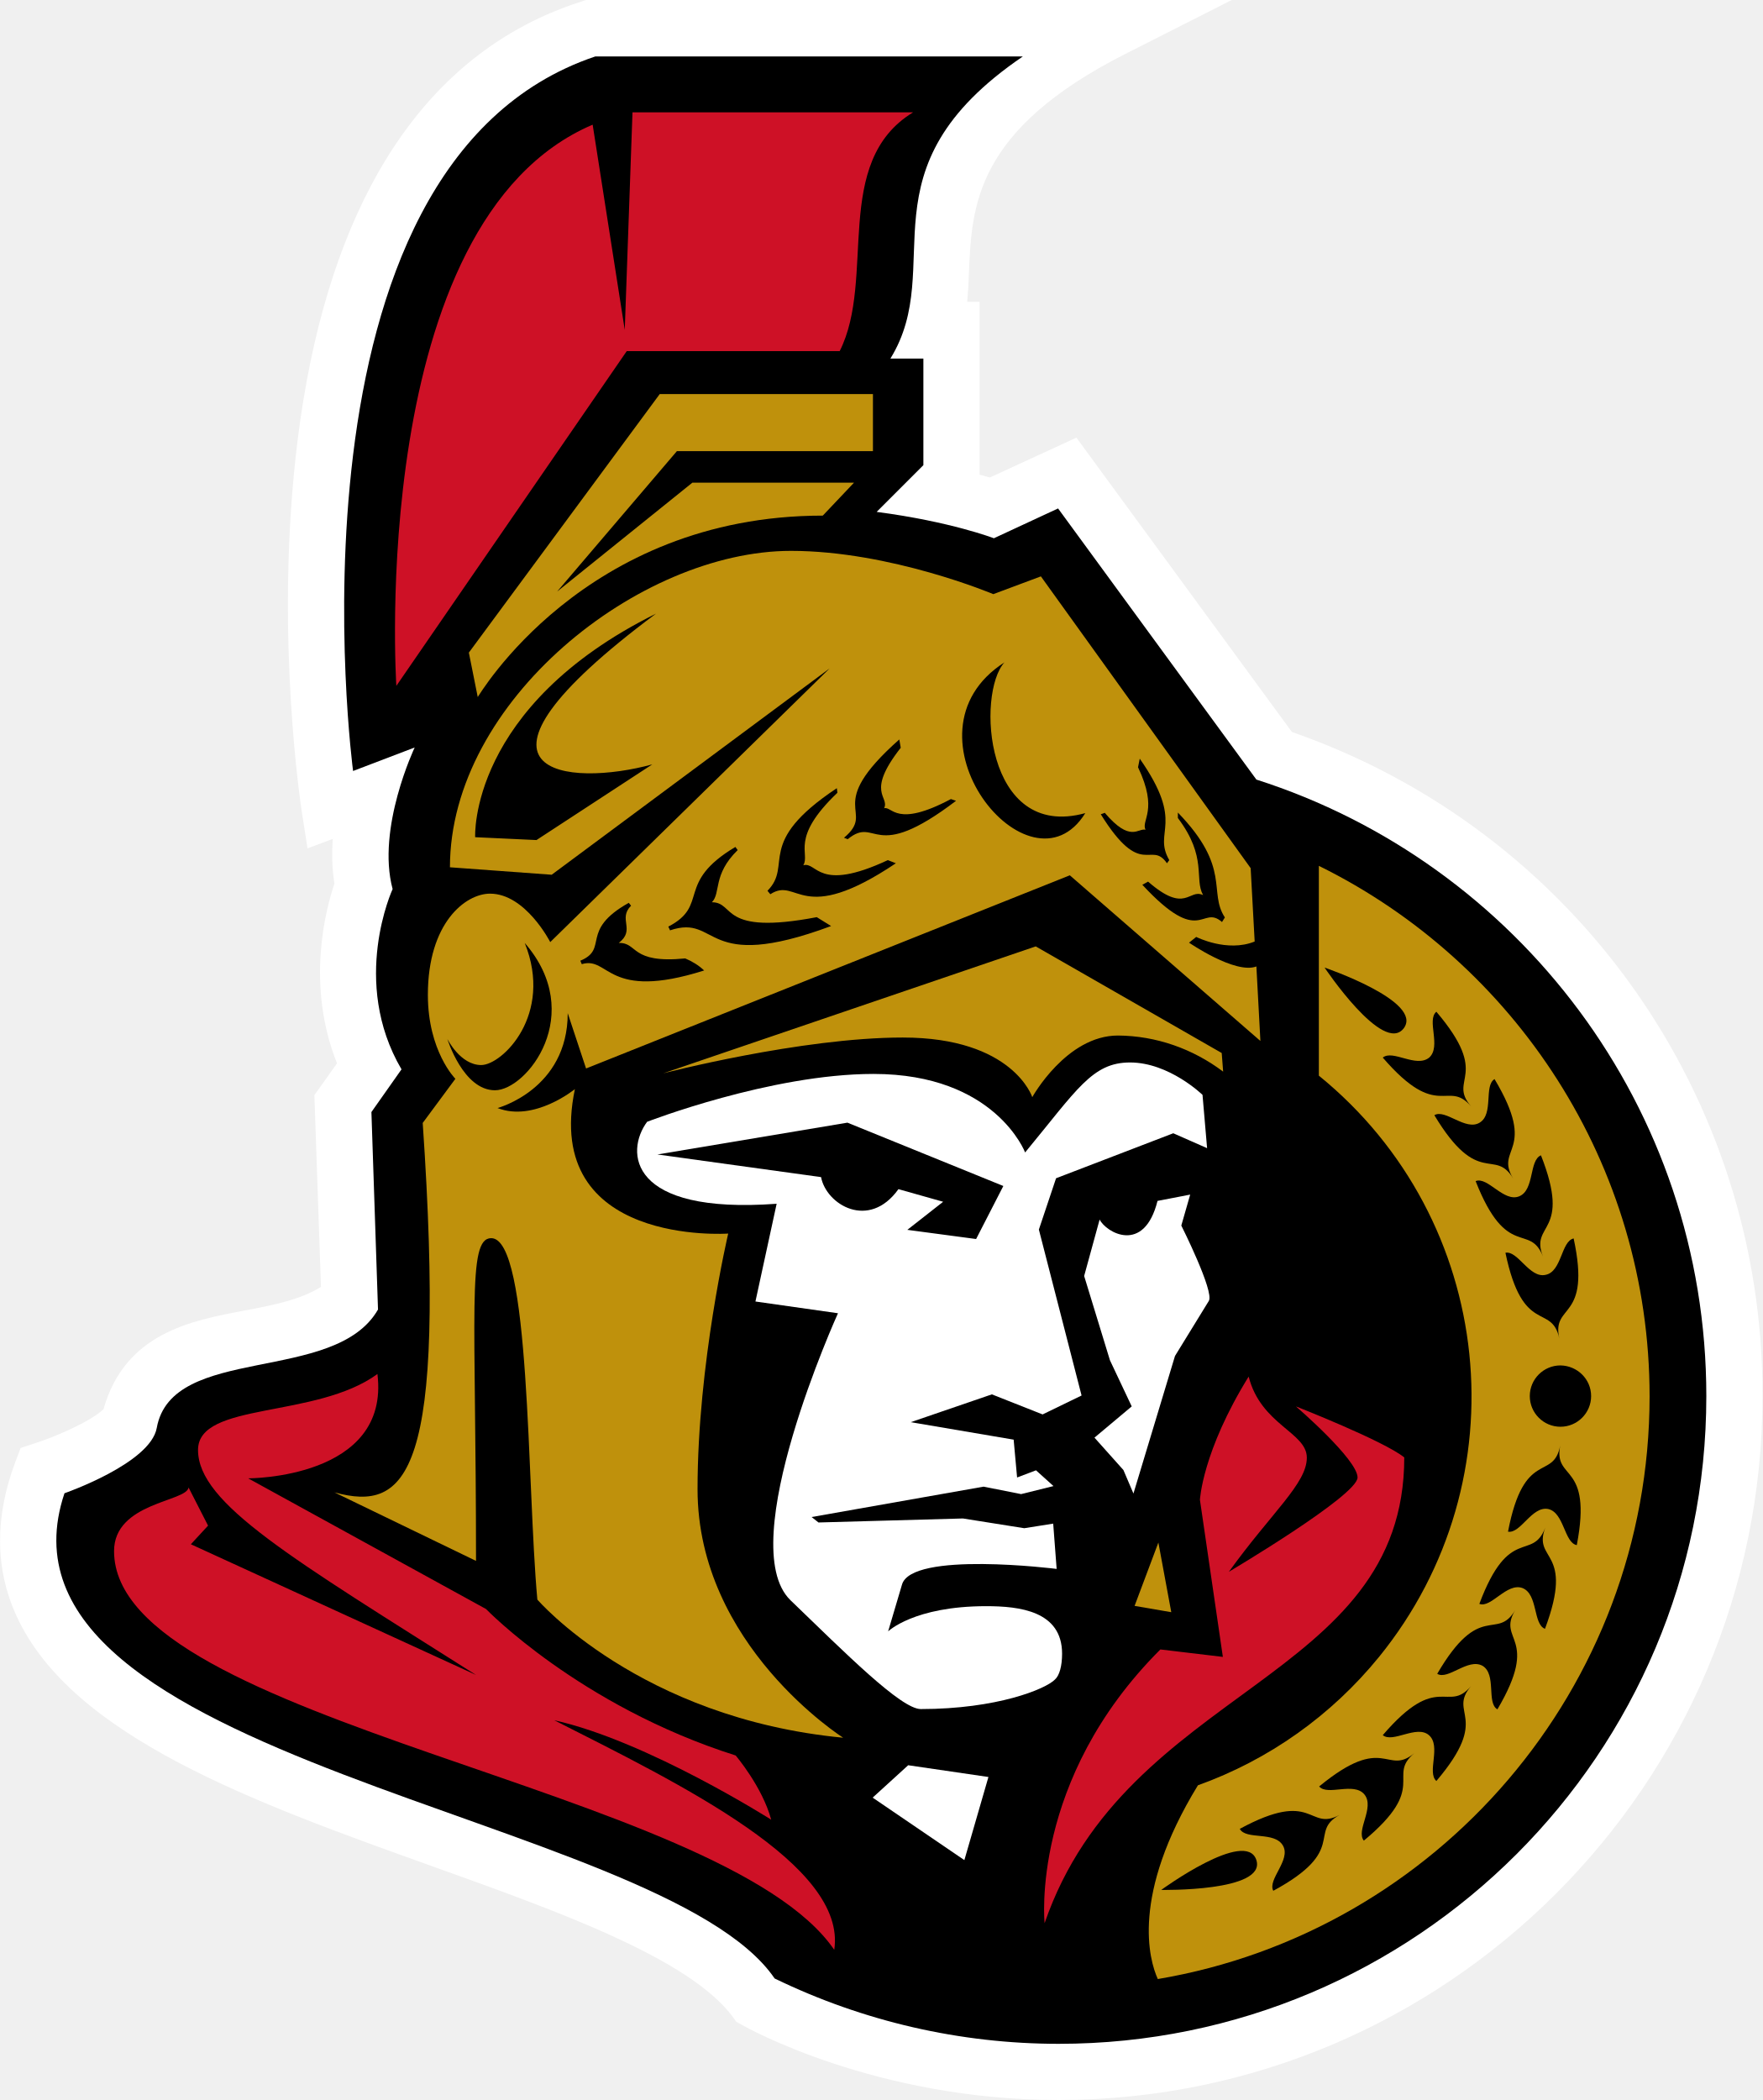
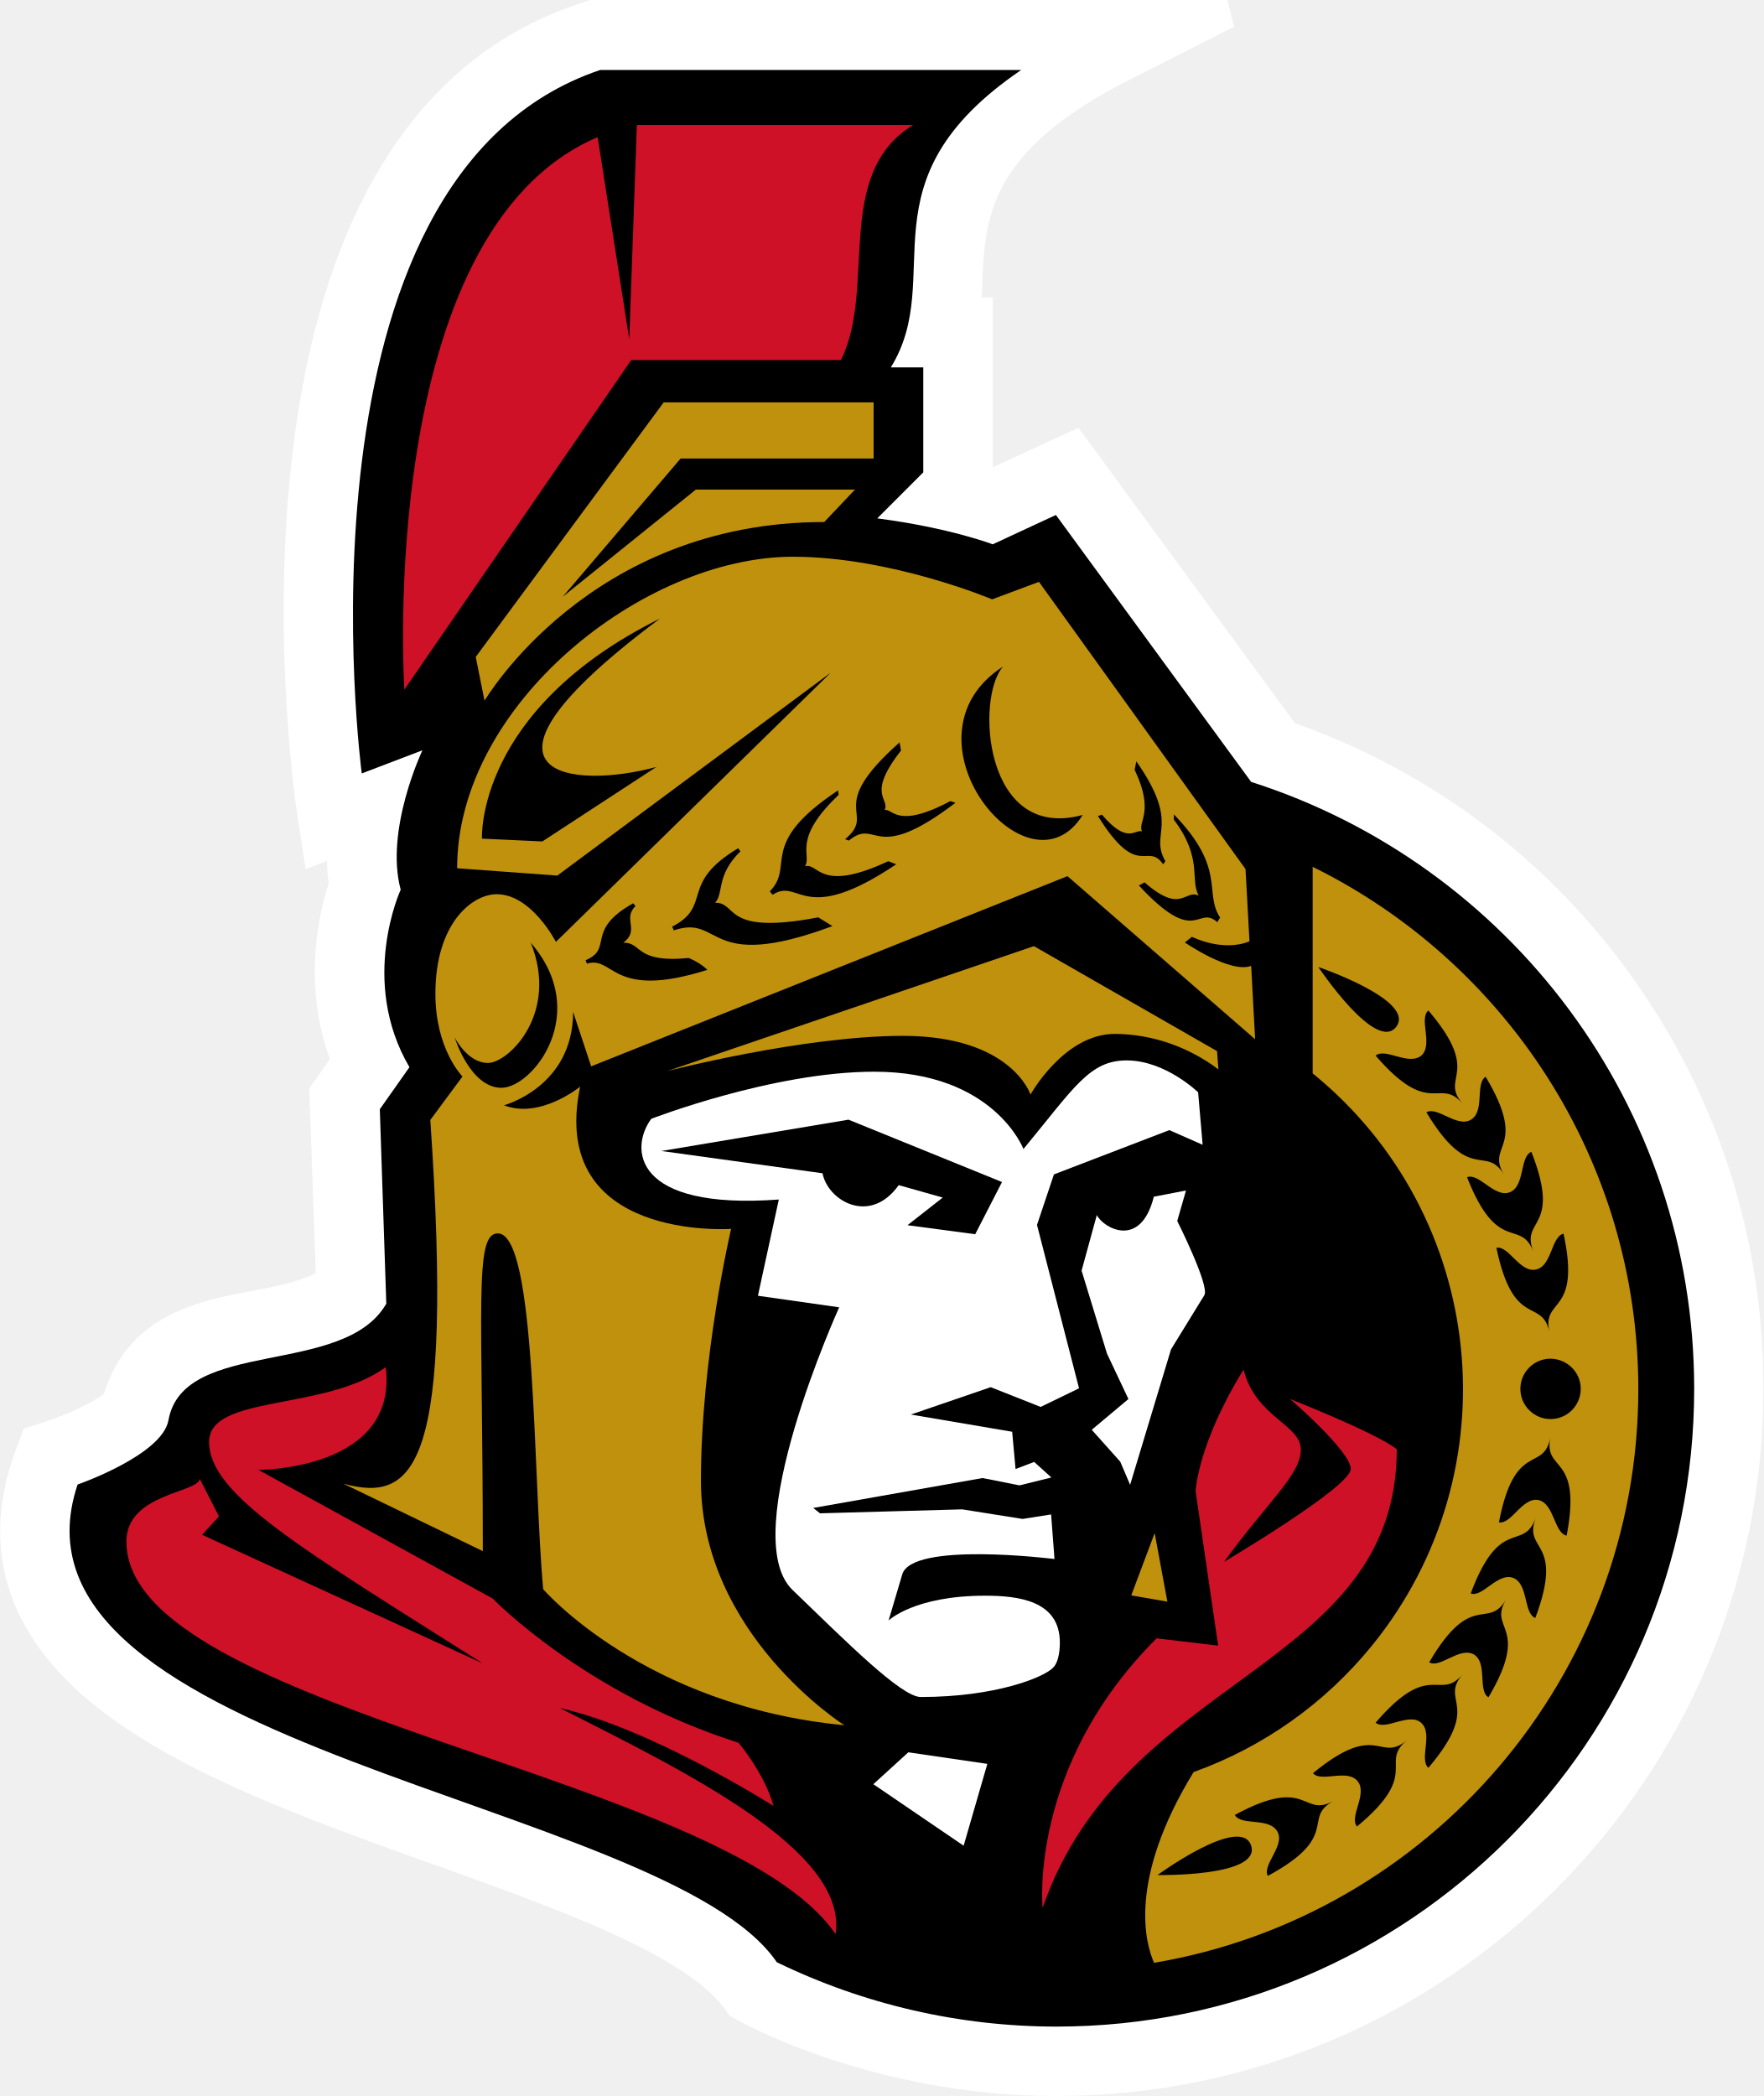
- <svg xmlns="http://www.w3.org/2000/svg" xmlns:xlink="http://www.w3.org/1999/xlink" version="1.1" id="Layer_1" x="0px" y="0px" width="615px" height="732.7px" viewBox="0 0 615 732.7" style="enable-background:new 0 0 615 732.7;" xml:space="preserve">
+ <svg xmlns="http://www.w3.org/2000/svg" xmlns:xlink="http://www.w3.org/1999/xlink" version="1.1" id="Layer_1" x="0px" y="0px" width="625px" height="742.8px" viewBox="0 0 625 742.8" style="enable-background:new 0 0 625 742.8;" xml:space="preserve">
  <style type="text/css">
	.st0{fill:#FFFFFF;}
	.st1{clip-path:url(#SVGID_2_);}
	.st2{fill:#CE1126;}
	.st3{fill:#BF910C;}
</style>
  <g>
-     <path class="st0" d="M369.4,732.7c-63.8,0-108.8-25.2-110.7-26.3l-1.8-1l-1.2-1.7c-15.3-20.5-60.9-36.8-105-52.6   C89,629,25.2,606.1,5.8,563.9c-7.6-16.5-7.7-34.8-0.3-54.2l1.7-4.5l4.6-1.5c7.5-2.4,19.6-7.6,24.3-12c7.5-26.5,30.4-30.9,49-34.4   c10-1.9,19.5-3.7,26.9-8.3l-2.3-66.9l7.9-11.1c-11-27.5-3.9-53.9-0.9-62.7c-0.9-5.4-0.9-10.8-0.6-15.6l-8.8,3.3l-1.9-12.2   c-0.4-2.4-9.2-60.1-2.3-123.8c4.1-37.9,13-70,26.4-95.3c17.3-32.7,42.1-54.3,73.8-64.3l1.5-0.5H430l-37.3,18.9   c-52.5,26.6-53.6,53-54.6,76.2c-0.1,3.5-0.3,6.9-0.6,10.3h4.3v60.3c1.2,0.3,2.4,0.7,3.6,1l30.2-13.9l75.2,102.7   c98.6,34.3,164.5,127,164.2,231.7C615,622.5,504.8,732.7,369.4,732.7z" />
-     <path class="st0" d="M444.6,263.9l-72.2-98.6L346,177.4c-6.6-2.1-13.3-3.8-20.2-5.2l5.9-6v-50.9h-6.6c9.2-23.3-13.9-66.4,63-105.4   h-182c-127.3,40-91,272.3-91,272.3l13.7-5.2c0,0-5.3,16.4-1.9,32c0,0-13.2,31.8,2,63l-9.2,13l2.4,68.8c-24,20.9-68.2,5-76.9,42.6   c-7.1,9.5-30.4,16.8-30.4,16.8C-27.3,623.6,218,636.5,263.7,697.7c0,0,43.8,25,105.7,25c129.8,0,235.6-105.6,235.6-235.6   C605.2,385.9,540.6,295.9,444.6,263.9z" />
+     <path class="st0" d="M374.4,742.8c-65.8,0-112.7-26.7-113.2-27l-2.7-1.5l-1.8-2.6c-14.4-19.2-59.1-35.2-102.3-50.7l-0.3-0.1   C91.4,638.5,26.6,615.3,6.3,571.1c-8.2-17.8-8.3-37.3-0.4-58.1l2.5-6.7l6.9-2.2c7.3-2.3,17.1-6.7,21.5-10.1   c8.8-28.3,34-33,52.4-36.5c8.4-1.6,16.4-3.1,22.7-6.3l-2.3-65.5l7.3-10.3c-9.7-26.7-3.9-51.6-0.4-62.4c-0.4-2.5-0.6-5.1-0.6-7.9   l-7.6,2.9l-2.8-18.3c-0.1-0.5-9.4-59.6-2.3-125.1c4.2-38.5,13.2-71.2,27-97.1c17.9-33.9,43.7-56.3,76.7-66.7L209,0h226l2.3,9.5   L400,28.4c-49.9,25.3-50.9,49-51.9,71.9c0,1.7-0.1,3.4-0.2,5.1h3.9v60.2l30.4-14l76.7,104.7c48.8,17.3,90.3,48.7,120.1,90.8   c30.2,42.6,46.1,92.8,45.9,145.2C625,630.4,512.6,742.8,374.4,742.8z" />
+     <path class="st0" d="M374.4,737.8c-63.8,0-108.8-25.2-110.7-26.3l-1.8-1l-1.2-1.7c-15.3-20.5-60.9-36.8-105-52.6   C94,634.1,30.2,611.2,10.8,569c-7.6-16.5-7.7-34.8-0.3-54.2l1.7-4.5l4.6-1.5c7.5-2.4,19.6-7.6,24.3-12c7.5-26.5,30.4-30.9,49-34.4   c10-1.9,19.5-3.7,26.9-8.3l-2.3-66.9l7.9-11.1c-11-27.5-3.9-53.9-0.9-62.7c-0.9-5.4-0.9-10.8-0.6-15.6l-8.8,3.3l-1.9-12.2   c-0.4-2.4-9.2-60.1-2.3-123.8c4.1-37.9,13-70,26.4-95.3c17.3-32.7,42.1-54.3,73.8-64.3l1.5-0.5H435l-37.3,18.9   c-52.5,26.6-53.6,53-54.6,76.2c-0.1,3.5-0.3,6.9-0.6,10.3h4.3v60.3c1.2,0.3,2.4,0.7,3.6,1l30.2-13.9l75.2,102.7   c98.6,34.3,164.5,127,164.2,231.7C620,627.6,509.8,737.8,374.4,737.8z" />
+     <path class="st0" d="M449.6,269l-72.2-98.6L351,182.5c-6.6-2.1-13.3-3.8-20.2-5.2l5.9-6v-50.9h-6.6c9.2-23.3-13.9-66.4,63-105.4   h-182c-127.3,40-91,272.3-91,272.3l13.7-5.2c0,0-5.3,16.4-1.9,32c0,0-13.2,31.8,2,63l-9.2,13l2.4,68.8c-24,20.9-68.2,5-76.9,42.6   c-7.1,9.5-30.4,16.8-30.4,16.8C-22.3,628.7,223,641.6,268.7,702.8c0,0,43.8,25,105.7,25c129.8,0,235.6-105.6,235.6-235.6   C610.2,391,545.6,301,449.6,269z" />
  </g>
  <g>
-     <defs>
-       <rect id="SVGID_1_" x="10" y="19.7" width="585.5" height="693.5" />
-     </defs>
-     <clipPath id="SVGID_2_">
-       <use xlink:href="#SVGID_1_" style="overflow:visible;" />
-     </clipPath>
-     <g class="st1">
-       <path d="M438.4,272l-69.2-94.6l-22.4,10.4c0,0-15-5.8-40.9-9.2l16.3-16.3v-37.2h-11.5c20-32.5-11.5-66.1,46.2-105.4H207.7    C95.1,57.6,123.2,269,123.2,269l21.5-8.2c0,0-13.4,28.2-7.7,49.4c0,0-14.9,32.2,3.1,62.9L129.6,388l2.3,68.9    c-15,26.2-71.9,11.9-77.2,41.3C52.5,510.6,22.5,521,22.5,521C-9,614.8,230.8,632.4,270.3,690.3c30.9,15,64.8,22.8,99.1,22.8    c124.8,0,226-101.2,226-226C595.4,386.4,529.5,301.1,438.4,272z" />
+     <g>
+       <defs>
+         <rect id="SVGID_1_" x="15" y="24.8" width="585.5" height="693.5" />
+       </defs>
+       <clipPath id="SVGID_2_">
+         <use xlink:href="#SVGID_1_" style="overflow:visible;" />
+       </clipPath>
+       <g class="st1">
+         <path d="M443.4,277.1l-69.2-94.6l-22.4,10.4c0,0-15-5.8-40.9-9.2l16.3-16.3v-37.2h-11.5c20-32.5-11.5-66.1,46.2-105.4H212.7     c-112.6,37.9-84.5,249.3-84.5,249.3l21.5-8.2c0,0-13.4,28.2-7.7,49.4c0,0-14.9,32.2,3.1,62.9l-10.5,14.9l2.3,68.9     c-15,26.2-71.9,11.9-77.2,41.3c-2.2,12.4-32.2,22.8-32.2,22.8C-4,619.9,235.8,637.5,275.3,695.4c30.9,15,64.8,22.8,99.1,22.8     c124.8,0,226-101.2,226-226C600.4,391.5,534.5,306.2,443.4,277.1z" />
+       </g>
    </g>
  </g>
-   <path class="st2" d="M452.2,490.7c0,0,21.5,18.5,21.5,24.8s-44.9,32.9-44.9,32.9c15-20.8,27.2-30.8,27.2-39.8  c0-8.9-16-11.4-20.3-28.3c-16.2,26.2-17,43-17,43l8,54.8l-21.8-2.6c-45.6,45.5-40.4,95.5-40.4,95.5C393.1,588,490,586.8,490,508.5  C482.8,502.7,452.2,490.7,452.2,490.7z M193.4,600.2c32.4,7.2,75.7,34.7,75.7,34.7c-3.1-11.5-12.4-22.4-12.4-22.4  c-54.5-17.3-87.1-51.1-87.1-51.1l-83-45.6c0,0,49.6,0.2,45.1-36.4c-21.5,15.7-62.6,9.6-62.6,26.5c0,18.7,32.6,37.7,97,78.5  l-99.5-45.6l6-6.5l-6.8-13.3c-0.7,5-26,5.2-26,22.2c0,60,212.4,82.3,251.3,139.1C295.6,650.7,237.6,622.6,193.4,600.2L193.4,600.2z   M218,115.1l-11.2-71.6c-79.1,33.7-68.5,195.8-68.5,195.8l80.4-116.8H293c12.8-25.4-2.9-65.9,25.6-83.3h-97.9L218,115.1z" />
-   <path class="st0" d="M363.8,493.5l13.6-6.6L362.5,429l6-17.9l40.9-15.7l11.8,5.2l-1.6-18.6c0,0-11.6-11.3-25.3-11.3  c-13.2,0-18.5,9.5-36.6,31.4c0,0-10.4-27.4-52.9-27.4c-35.9,0-79,16.7-79,16.7c-7.7,10.4-6.6,32.4,45.2,28.6l-7.4,34.1l28.8,4.1  c0,0-36.6,80.6-16.6,100.1c19.1,18.4,38.6,38,45.5,38c26.6,0,43.6-7,46.8-10.3c1.6-1.4,2.5-4.8,2.5-9c0-14.9-14.8-16.6-26.5-16.6  c-25.2,0-34.2,8.8-34.2,8.8l4.8-16.2c3.1-12,54-5.6,54-5.6l-1.2-15.8l-10.1,1.6l-21.4-3.4l-50.4,1.4l-2.4-1.9l60-10.6l13.1,2.6  l11.3-2.8l-6.1-5.5l-6.6,2.5l-1.2-13.2l-35.9-6.1l28.3-9.7L363.8,493.5z" />
-   <path class="st0" d="M304.5,627.2l32,21.8l8.4-29l-28-4.1L304.5,627.2z M415.3,416.8l-11.4,2.2c-4.7,18.8-18,11-20.2,6.5l-5.4,19.7  l9,29.4l7.6,16.1l-13,10.9l10.1,11.3l3.5,8.2l14.5-48l11.8-19.2c2-3.2-9.6-26.3-9.6-26.3L415.3,416.8z" />
-   <path class="st3" d="M287.1,179.9l10.9-11.5h-56.4l-47.2,38l41.8-49h68.4v-19.9h-74.4l-66.6,90.2l3.1,15.5  C166.8,243.3,203.5,179.9,287.1,179.9z M426.3,367.4l-64.9-37.2l-130,44.3c0,0,48.1-12.5,83.6-12.5c38.5,0,45.2,20.8,45.2,20.8  s11.9-21.5,29.9-21.5c13.3,0.1,26.1,4.6,36.7,12.6L426.3,367.4z" />
-   <path class="st3" d="M460.2,302.1v73.2c61.8,50.2,71.2,141,21,202.8c-16.6,20.4-38.4,35.9-63.2,44.8c-23.5,38.4-17,61-14,67.6  c97.2-16.4,171.6-101.3,171.6-203.3C575.6,406,528.4,335.7,460.2,302.1z M404.2,538.2l-8.3,22.1l12.8,2.2L404.2,538.2z M243.4,519.6  c0-43.8,10.7-89.2,10.7-89.2s-65,4.6-53.5-50.4c0,0-14.2,11.6-27,6.6c0,0,24.5-6.5,24.5-33.1l6.4,19.3l168.8-67.4l66.5,57.8l-1.4-26  c-7.4,2.8-23.5-8.3-23.5-8.3l2.5-2c0,0,10.8,5.5,20.4,1.6l-1.4-25.6l-73.2-101.8l-16.6,6.2c0,0-35.8-15.1-70.6-15.1  c-53,0-119,52.4-119,110.4l35.5,2.6l97-72L192,328.7c0,0-8.6-16.9-21-16.9c-8.6,0-21.7,10.2-21.7,35.3c0,19.7,9.6,29.3,9.6,29.3  l-11.4,15.4c8.4,123.2-5.5,135.8-30.8,128.9l49.4,23.9c0-86.3-3.2-112.6,5.3-112.6c13.8,0,12.4,85.8,16.1,126.1  c0,0,35.6,41.4,106.7,48.2C294.1,606.2,243.4,574.1,243.4,519.6L243.4,519.6z" />
-   <path d="M290,323.1l-5-3.1c-34.1,6.5-28.3-5.2-36.6-5.2c3.2-3.2,0.2-9.6,9-18.2l-0.8-1.1c-21.1,12.6-8.9,20.3-23.4,27.8l0.6,1.3  C251.1,318.8,244.8,339.9,290,323.1z" />
-   <path d="M183.1,329c10.1,25.1-7.9,42.6-15.2,42.6s-11.8-9.1-11.8-9.1s5.5,17.9,16.6,17.9S204.7,353.9,183.1,329z M245.7,338.6  c-1.9-1.8-4.2-3.2-6.6-4.2c-19.3,1.9-16.4-5.6-23.2-5.4c6-4.6-0.4-8.3,4.3-13l-0.8-1c-17.3,9.7-6.8,16-16.9,20.2l0.5,1.2  C212.7,333.5,211.6,349.4,245.7,338.6z M312.6,301.2l-2.8-1.1c-24.6,11.5-24.6,0.4-29.5,1.8c2.5-4.2-4.8-9.4,11.9-25.3l-0.2-1.6  c-28.9,19.2-15.1,26.6-24.2,35.8l1,1.2C278.5,305.7,279.2,323.6,312.6,301.2z" />
-   <path d="M400.6,307.6l-2,1.1c20.5,22.1,20.6,6.7,27.8,13l1-1.6c-5.9-9,2.4-17.2-16.4-36.6v1.9c10.4,13.8,5.6,21.1,8.8,26.9  C414.8,309.9,413.8,319.1,400.6,307.6z M378.7,283.7c-35.2,9.7-38-41.9-28.2-52.6C311.7,256,359.4,314.8,378.7,283.7z M228.9,214.1  c-65.5,32.5-63.1,78-63.1,78l21.4,1l40.4-26.4C198.8,274.6,152.6,271,228.9,214.1L228.9,214.1z M333.6,279.4l-1.8-0.6  c-19.2,10.2-20.4,2.4-23.3,3.2c2-4.2-6.6-5.3,5.8-21.1l-0.5-2.9c-27,23.9-7.7,24.6-19.3,34.3l1.3,0.5  C306.1,284.4,304.2,301.8,333.6,279.4L333.6,279.4z" />
-   <path d="M544.4,504.4c-2.4,12.5-12.6,0.8-18.2,30c4.4,0.8,8.3-9,14-7.9c5.6,1.2,5.6,11.8,10,12.6C555.8,509.9,542,516.9,544.4,504.4  z M407.2,301.2l0.8-1.1c-5.9-10.2,5.8-12.4-10.3-35.4l-0.6,3c7.2,15.1,1,18.4,2.6,21.8c-2.6-0.7-5.2,4.7-14.2-5.9l-1.4,0.5  C398.4,307.1,401.5,293,407.2,301.2L407.2,301.2z" />
-   <path d="M555.2,487.1c0,5.9-4.8,10.7-10.7,10.7c-5.9,0-10.7-4.8-10.7-10.7c0-5.9,4.8-10.7,10.7-10.7  C550.4,476.5,555.2,481.2,555.2,487.1z" />
-   <path d="M528.7,561.8c-6.5,10.9-12.2-3.5-27.2,22.2c3.8,2.3,10.7-5.6,15.8-2.8c5,3,1.3,13,5.2,15.2  C537.6,570.8,522.2,572.7,528.7,561.8z M460.3,623.3c2.9,3.4,12.1-1.7,15.8,2.8c3.7,4.6-3.1,12.6-0.2,16.1  c22.9-19,7.8-22.3,17.6-30.5C483.7,619.8,483.3,604.4,460.3,623.3L460.3,623.3z" />
-   <path d="M500.5,389.1c15.4,25.6,21,11.2,27.5,22.1c-6.6-10.9,8.8-9.1-6.5-34.7c-3.8,2.3-0.2,12.2-5.2,15.2  C511.4,394.7,504.3,386.8,500.5,389.1z M525.3,437.1c6.1,29.2,16.1,17.4,18.8,29.9c-2.8-12.5,11.3-5.8,5-34.9  c-4.4,1-4.1,11.6-9.8,12.7C533.7,446.1,529.6,436.2,525.3,437.1L525.3,437.1z M482.5,605.4c3.5,2.9,11.8-3.7,16.1,0  c4.4,3.8-0.8,13,2.6,16c19.3-22.7,3.8-23.4,12.1-33.1C505,598,501.9,582.8,482.5,605.4z" />
-   <path d="M432.6,638.1c2.2,4,12.2,0.7,15.1,5.9c2.8,5-5.5,11.8-3.4,15.7c26.2-14.2,12-20.4,23.2-26.5  C456.3,639.2,458.8,623.9,432.6,638.1z M489.8,358.8c7.1-9.4-27.6-21.2-27.6-21.2S482.6,368.1,489.8,358.8L489.8,358.8z M513.3,386  c-8.3-9.6,7.2-10.3-12.1-33c-3.5,2.9,1.8,12.1-2.5,16c-4.6,3.7-12.7-2.9-16.2,0C501.9,391.5,505,376.4,513.3,386L513.3,386z   M539.2,533c-4.6,12-12.6-1.2-23,26.6c4.1,1.6,9.6-7.6,15.1-5.5c5.4,2.2,3.6,12.6,7.8,14.2C549.6,540.3,534.7,545,539.2,533z   M514.9,412.1c10.9,27.7,18.8,14.4,23.5,26.3c-4.7-11.9,10.2-7.6-0.7-35.3c-4.2,1.7-2.2,12.1-7.6,14.3S519.1,410.4,514.9,412.1  L514.9,412.1z" />
-   <path d="M229.4,402.8l57.1,7.9c1.8,9.6,16.7,18.6,27,4.2l15.6,4.4l-12.5,9.8l24,3.2l9.5-18.5l-54.4-22.1L229.4,402.8z M405.2,659.4  c0,0,36.7,0.7,33.2-10.4C434.8,637.8,405.2,659.4,405.2,659.4z" />
+   <path class="st2" d="M457.2,495.8c0,0,21.5,18.5,21.5,24.8s-44.9,32.9-44.9,32.9c15-20.8,27.2-30.8,27.2-39.8  c0-8.9-16-11.4-20.3-28.3c-16.2,26.2-17,43-17,43l8,54.8l-21.8-2.6c-45.6,45.5-40.4,95.5-40.4,95.5c28.6-83,125.5-84.2,125.5-162.5  C487.8,507.8,457.2,495.8,457.2,495.8z M198.4,605.3c32.4,7.2,75.7,34.7,75.7,34.7c-3.1-11.5-12.4-22.4-12.4-22.4  c-54.5-17.3-87.1-51.1-87.1-51.1l-83-45.6c0,0,49.6,0.2,45.1-36.4c-21.5,15.7-62.6,9.6-62.6,26.5c0,18.7,32.6,37.7,97,78.5  l-99.5-45.6l6-6.5l-6.8-13.3c-0.7,5-26,5.2-26,22.2c0,60,212.4,82.3,251.3,139.1C300.6,655.8,242.6,627.7,198.4,605.3L198.4,605.3z   M223,120.2l-11.2-71.6c-79.1,33.7-68.5,195.8-68.5,195.8l80.4-116.8H298c12.8-25.4-2.9-65.9,25.6-83.3h-97.9L223,120.2z" />
+   <path class="st0" d="M368.8,498.6l13.6-6.6l-14.9-57.9l6-17.9l40.9-15.7l11.8,5.2l-1.6-18.6c0,0-11.6-11.3-25.3-11.3  c-13.2,0-18.5,9.5-36.6,31.4c0,0-10.4-27.4-52.9-27.4c-35.9,0-79,16.7-79,16.7c-7.7,10.4-6.6,32.4,45.2,28.6l-7.4,34.1l28.8,4.1  c0,0-36.6,80.6-16.6,100.1c19.1,18.4,38.6,38,45.5,38c26.6,0,43.6-7,46.8-10.3c1.6-1.4,2.5-4.8,2.5-9c0-14.9-14.8-16.6-26.5-16.6  c-25.2,0-34.2,8.8-34.2,8.8l4.8-16.2c3.1-12,54-5.6,54-5.6l-1.2-15.8l-10.1,1.6l-21.4-3.4l-50.4,1.4l-2.4-1.9l60-10.6l13.1,2.6  l11.3-2.8l-6.1-5.5l-6.6,2.5l-1.2-13.2l-35.9-6.1l28.3-9.7L368.8,498.6z" />
+   <path class="st0" d="M309.5,632.3l32,21.8l8.4-29l-28-4.1L309.5,632.3z M420.3,421.9l-11.4,2.2c-4.7,18.8-18,11-20.2,6.5l-5.4,19.7  l9,29.4l7.6,16.1l-13,10.9L397,518l3.5,8.2l14.5-48l11.8-19.2c2-3.2-9.6-26.3-9.6-26.3L420.3,421.9z" />
+   <path class="st3" d="M292.1,185l10.9-11.5h-56.4l-47.2,38l41.8-49h68.4v-19.9h-74.4l-66.6,90.2l3.1,15.5  C171.8,248.4,208.5,185,292.1,185z M431.3,372.5l-64.9-37.2l-130,44.3c0,0,48.1-12.5,83.6-12.5c38.5,0,45.2,20.8,45.2,20.8  s11.9-21.5,29.9-21.5c13.3,0.1,26.1,4.6,36.7,12.6L431.3,372.5z" />
+   <path class="st3" d="M465.2,307.2v73.2c61.8,50.2,71.2,141,21,202.8c-16.6,20.4-38.4,35.9-63.2,44.8c-23.5,38.4-17,61-14,67.6  c97.2-16.4,171.6-101.3,171.6-203.3C580.6,411.1,533.4,340.8,465.2,307.2z M409.2,543.3l-8.3,22.1l12.8,2.2L409.2,543.3z   M248.4,524.7c0-43.8,10.7-89.2,10.7-89.2s-65,4.6-53.5-50.4c0,0-14.2,11.6-27,6.6c0,0,24.5-6.5,24.5-33.1l6.4,19.3l168.8-67.4  l66.5,57.8l-1.4-26c-7.4,2.8-23.5-8.3-23.5-8.3l2.5-2c0,0,10.8,5.5,20.4,1.6l-1.4-25.6l-73.2-101.8l-16.6,6.2  c0,0-35.8-15.1-70.6-15.1c-53,0-119,52.4-119,110.4l35.5,2.6l97-72L197,333.8c0,0-8.6-16.9-21-16.9c-8.6,0-21.7,10.2-21.7,35.3  c0,19.7,9.6,29.3,9.6,29.3l-11.4,15.4c8.4,123.2-5.5,135.8-30.8,128.9l49.4,23.9c0-86.3-3.2-112.6,5.3-112.6  c13.8,0,12.4,85.8,16.1,126.1c0,0,35.6,41.4,106.7,48.2C299.1,611.3,248.4,579.2,248.4,524.7L248.4,524.7z" />
+   <path d="M295,328.2l-5-3.1c-34.1,6.5-28.3-5.2-36.6-5.2c3.2-3.2,0.2-9.6,9-18.2l-0.8-1.1c-21.1,12.6-8.9,20.3-23.4,27.8l0.6,1.3  C256.1,323.9,249.8,345,295,328.2z" />
+   <path d="M188.1,334.1c10.1,25.1-7.9,42.6-15.2,42.6s-11.8-9.1-11.8-9.1s5.5,17.9,16.6,17.9S209.7,359,188.1,334.1z M250.7,343.7  c-1.9-1.8-4.2-3.2-6.6-4.2c-19.3,1.9-16.4-5.6-23.2-5.4c6-4.6-0.4-8.3,4.3-13l-0.8-1c-17.3,9.7-6.8,16-16.9,20.2l0.5,1.2  C217.7,338.6,216.6,354.5,250.7,343.7z M317.6,306.3l-2.8-1.1c-24.6,11.5-24.6,0.4-29.5,1.8c2.5-4.2-4.8-9.4,11.9-25.3l-0.2-1.6  c-28.9,19.2-15.1,26.6-24.2,35.8l1,1.2C283.5,310.8,284.2,328.7,317.6,306.3z" />
+   <path d="M405.6,312.7l-2,1.1c20.5,22.1,20.6,6.7,27.8,13l1-1.6c-5.9-9,2.4-17.2-16.4-36.6v1.9c10.4,13.8,5.6,21.1,8.8,26.9  C419.8,315,418.8,324.2,405.6,312.7z M383.7,288.8c-35.2,9.7-38-41.9-28.2-52.6C316.7,261.1,364.4,319.9,383.7,288.8z M233.9,219.2  c-65.5,32.5-63.1,78-63.1,78l21.4,1l40.4-26.4C203.8,279.7,157.6,276.1,233.9,219.2L233.9,219.2z M338.6,284.5l-1.8-0.6  c-19.2,10.2-20.4,2.4-23.3,3.2c2-4.2-6.6-5.3,5.8-21.1l-0.5-2.9c-27,23.9-7.7,24.6-19.3,34.3l1.3,0.5  C311.1,289.5,309.2,306.9,338.6,284.5L338.6,284.5z" />
+   <path d="M549.4,509.5c-2.4,12.5-12.6,0.8-18.2,30c4.4,0.8,8.3-9,14-7.9c5.6,1.2,5.6,11.8,10,12.6C560.8,515,547,522,549.4,509.5z   M412.2,306.3l0.8-1.1c-5.9-10.2,5.8-12.4-10.3-35.4l-0.6,3c7.2,15.1,1,18.4,2.6,21.8c-2.6-0.7-5.2,4.7-14.2-5.9l-1.4,0.5  C403.4,312.2,406.5,298.1,412.2,306.3L412.2,306.3z" />
+   <path d="M560.2,492.2c0,5.9-4.8,10.7-10.7,10.7s-10.7-4.8-10.7-10.7c0-5.9,4.8-10.7,10.7-10.7C555.4,481.6,560.2,486.3,560.2,492.2z  " />
+   <path d="M533.7,566.9c-6.5,10.9-12.2-3.5-27.2,22.2c3.8,2.3,10.7-5.6,15.8-2.8c5,3,1.3,13,5.2,15.2  C542.6,575.9,527.2,577.8,533.7,566.9z M465.3,628.4c2.9,3.4,12.1-1.7,15.8,2.8c3.7,4.6-3.1,12.6-0.2,16.1  c22.9-19,7.8-22.3,17.6-30.5C488.7,624.9,488.3,609.5,465.3,628.4L465.3,628.4z" />
+   <path d="M505.5,394.2c15.4,25.6,21,11.2,27.5,22.1c-6.6-10.9,8.8-9.1-6.5-34.7c-3.8,2.3-0.2,12.2-5.2,15.2  C516.4,399.8,509.3,391.9,505.5,394.2z M530.3,442.2c6.1,29.2,16.1,17.4,18.8,29.9c-2.8-12.5,11.3-5.8,5-34.9  c-4.4,1-4.1,11.6-9.8,12.7C538.7,451.2,534.6,441.3,530.3,442.2L530.3,442.2z M487.5,610.5c3.5,2.9,11.8-3.7,16.1,0  c4.4,3.8-0.8,13,2.6,16c19.3-22.7,3.8-23.4,12.1-33.1C510,603.1,506.9,587.9,487.5,610.5z" />
+   <path d="M437.6,643.2c2.2,4,12.2,0.7,15.1,5.9c2.8,5-5.5,11.8-3.4,15.7c26.2-14.2,12-20.4,23.2-26.5  C461.3,644.3,463.8,629,437.6,643.2z M494.8,363.9c7.1-9.4-27.6-21.2-27.6-21.2S487.6,373.2,494.8,363.9L494.8,363.9z M518.3,391.1  c-8.3-9.6,7.2-10.3-12.1-33c-3.5,2.9,1.8,12.1-2.5,16c-4.6,3.7-12.7-2.9-16.2,0C506.9,396.6,510,381.5,518.3,391.1L518.3,391.1z   M544.2,538.1c-4.6,12-12.6-1.2-23,26.6c4.1,1.6,9.6-7.6,15.1-5.5c5.4,2.2,3.6,12.6,7.8,14.2C554.6,545.4,539.7,550.1,544.2,538.1z   M519.9,417.2c10.9,27.7,18.8,14.4,23.5,26.3c-4.7-11.9,10.2-7.6-0.7-35.3c-4.2,1.7-2.2,12.1-7.6,14.3S524.1,415.5,519.9,417.2  L519.9,417.2z" />
+   <path d="M234.4,407.9l57.1,7.9c1.8,9.6,16.7,18.6,27,4.2l15.6,4.4l-12.5,9.8l24,3.2l9.5-18.5l-54.4-22.1L234.4,407.9z M410.2,664.5  c0,0,36.7,0.7,33.2-10.4C439.8,642.9,410.2,664.5,410.2,664.5z" />
</svg>
